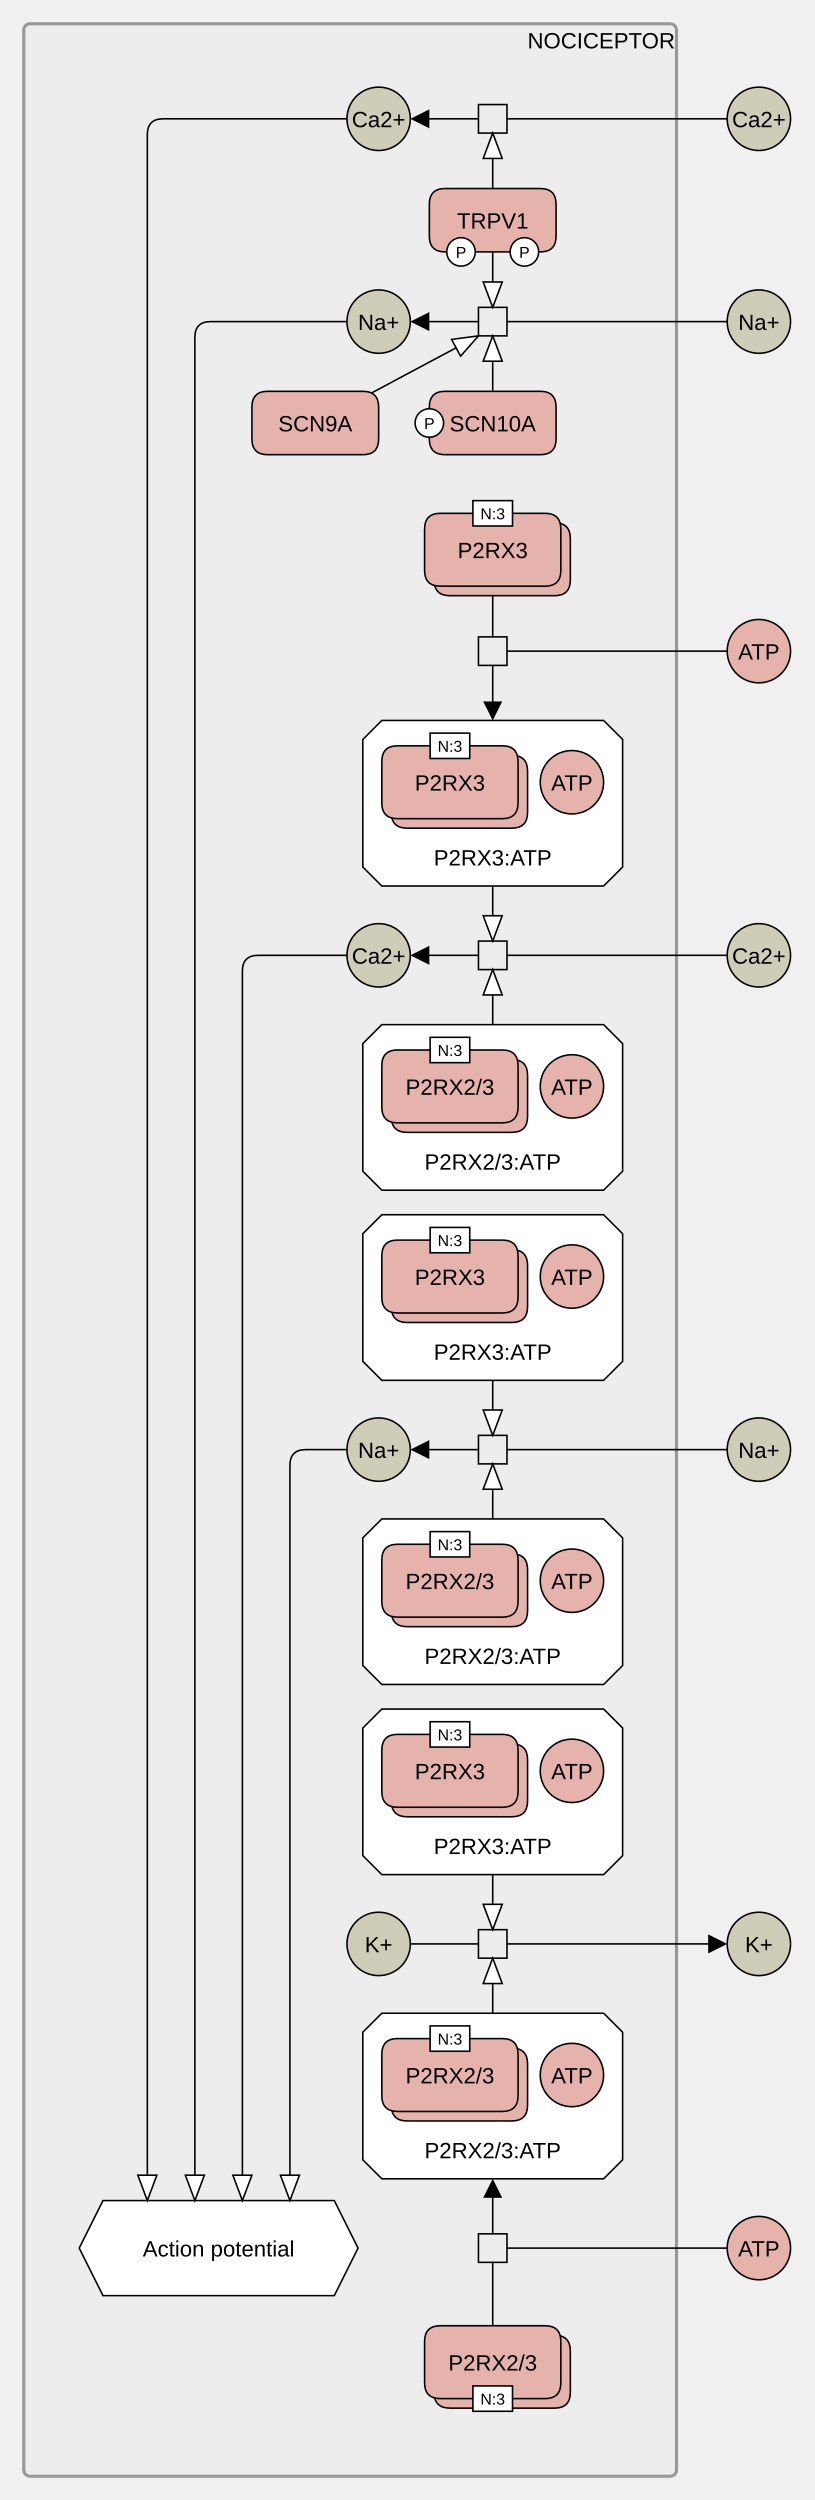
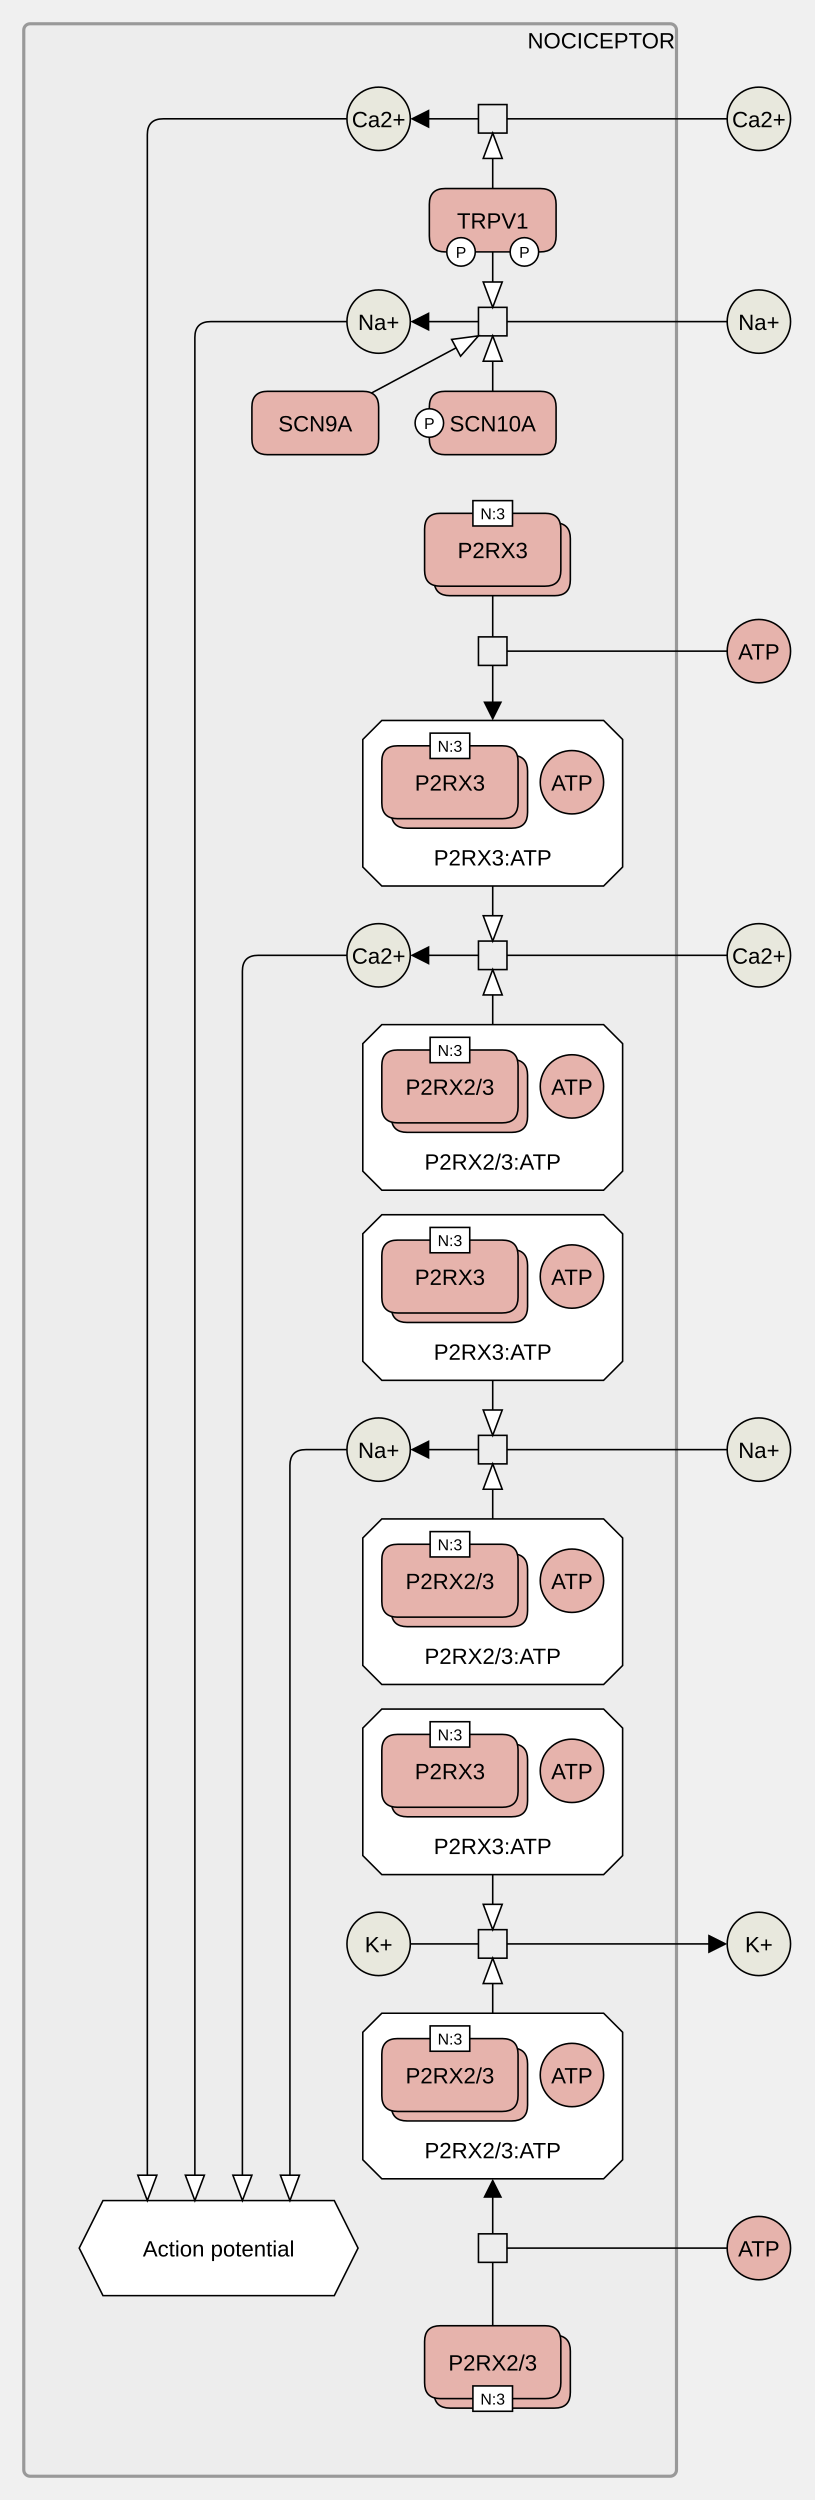
<svg xmlns="http://www.w3.org/2000/svg" width="514" height="1578" viewBox="0 0 514 1578" stroke-linecap="butt" stroke-miterlimit="10">
  <g transform="translate(311,75)">
    <path d="M-296 -56 C-296 -58.209 -294.209 -60 -292 -60 L112 -60 C114.209 -60 116 -58.209 116 -56 L116 1484 C116 1486.209 114.209 1488 112 1488 L-292 1488 C-294.209 1488 -296 1486.209 -296 1484 Z" fill="#999999" fill-opacity="0.031" stroke="none" />
    <path d="M-296 -56 C-296 -58.209 -294.209 -60 -292 -60 L112 -60 C114.209 -60 116 -58.209 116 -56 L116 1484 C116 1486.209 114.209 1488 112 1488 L-292 1488 C-294.209 1488 -296 1486.209 -296 1484 Z" fill="none" stroke="#999999" stroke-width="2" />
    <text x="68.5" y="-44.459" text-anchor="middle" font-family="'Dialog', Arial, Helvetica, sans-serif" font-size="14" fill="#000000" stroke="none" xml:space="preserve">NOCICEPTOR</text>
    <path d="M-70 379.75 L70 379.75 L82 391.75 L82 472.25 L70 484.25 L-70 484.25 L-82 472.25 L-82 391.75 Z" fill="#FFFFFF" stroke="none" />
    <path d="M-70 379.75 L70 379.75 L82 391.75 L82 472.25 L70 484.25 L-70 484.25 L-82 472.25 L-82 391.75 Z" fill="none" stroke="#000000" />
    <text x="0" y="471.291" text-anchor="middle" font-family="'Dialog', Arial, Helvetica, sans-serif" font-size="14" fill="#000000" stroke="none" xml:space="preserve">P2RX3:ATP</text>
    <path d="M-64 411.75 Q-64 401.75 -54 401.75 L12 401.75 Q22 401.75 22 411.75 L22 437.75 Q22 447.75 12 447.75 L-54 447.75 Q-64 447.75 -64 437.75 Z" fill="#E6B3AC" stroke="none" />
    <path d="M-64 411.75 Q-64 401.75 -54 401.75 L12 401.75 Q22 401.75 22 411.75 L22 437.75 Q22 447.75 12 447.75 L-54 447.75 Q-64 447.75 -64 437.75 Z" fill="none" stroke="#000000" />
    <path d="M-70 405.75 Q-70 395.75 -60 395.75 L6 395.75 Q16 395.75 16 405.75 L16 431.75 Q16 441.75 6 441.75 L-60 441.75 Q-70 441.75 -70 431.75 Z" fill="#E6B3AC" stroke="none" />
    <path d="M-70 405.75 Q-70 395.75 -60 395.75 L6 395.75 Q16 395.75 16 405.75 L16 431.75 Q16 441.75 6 441.75 L-60 441.75 Q-70 441.75 -70 431.75 Z" fill="none" stroke="#000000" />
    <text x="-27" y="424.041" text-anchor="middle" font-family="'Dialog', Arial, Helvetica, sans-serif" font-size="14" fill="#000000" stroke="none" xml:space="preserve">P2RX3</text>
    <path d="M-39.5 387.75 L-14.5 387.75 L-14.5 403.75 L-39.5 403.75 Z" fill="#FFFFFF" stroke="none" />
    <path d="M-39.5 387.75 L-14.5 387.75 L-14.5 403.75 L-39.5 403.75 Z" fill="none" stroke="#000000" />
    <text x="-27" y="399.529" text-anchor="middle" font-family="'Dialog', Arial, Helvetica, sans-serif" font-size="10" fill="#000000" stroke="none" xml:space="preserve">N:3</text>
    <path d="M30 418.75 C30 407.704 38.954 398.75 50 398.75 L50 398.75 C61.046 398.75 70 407.704 70 418.75 L70 418.75 C70 429.796 61.046 438.75 50 438.75 L50 438.75 C38.954 438.75 30 429.796 30 418.75 Z" fill="#E6B3AC" stroke="none" />
    <path d="M30 418.75 C30 407.704 38.954 398.75 50 398.75 L50 398.75 C61.046 398.75 70 407.704 70 418.75 L70 418.75 C70 429.796 61.046 438.75 50 438.75 L50 438.75 C38.954 438.75 30 429.796 30 418.75 Z" fill="none" stroke="#000000" />
    <text x="50" y="424.041" text-anchor="middle" font-family="'Dialog', Arial, Helvetica, sans-serif" font-size="14" fill="#000000" stroke="none" xml:space="preserve">ATP</text>
    <path d="M-70 1195.75 L70 1195.75 L82 1207.75 L82 1288.25 L70 1300.25 L-70 1300.25 L-82 1288.25 L-82 1207.75 Z" fill="#FFFFFF" stroke="none" />
    <path d="M-70 1195.75 L70 1195.75 L82 1207.75 L82 1288.25 L70 1300.25 L-70 1300.25 L-82 1288.25 L-82 1207.75 Z" fill="none" stroke="#000000" />
    <text x="0" y="1287.291" text-anchor="middle" font-family="'Dialog', Arial, Helvetica, sans-serif" font-size="14" fill="#000000" stroke="none" xml:space="preserve">P2RX2/3:ATP</text>
    <path d="M-64 1227.75 Q-64 1217.75 -54 1217.75 L12 1217.75 Q22 1217.75 22 1227.75 L22 1253.75 Q22 1263.75 12 1263.75 L-54 1263.75 Q-64 1263.75 -64 1253.75 Z" fill="#E6B3AC" stroke="none" />
    <path d="M-64 1227.75 Q-64 1217.75 -54 1217.75 L12 1217.75 Q22 1217.75 22 1227.75 L22 1253.75 Q22 1263.75 12 1263.75 L-54 1263.75 Q-64 1263.75 -64 1253.75 Z" fill="none" stroke="#000000" />
    <path d="M-70 1221.75 Q-70 1211.75 -60 1211.75 L6 1211.75 Q16 1211.75 16 1221.75 L16 1247.75 Q16 1257.75 6 1257.75 L-60 1257.75 Q-70 1257.75 -70 1247.75 Z" fill="#E6B3AC" stroke="none" />
    <path d="M-70 1221.75 Q-70 1211.75 -60 1211.75 L6 1211.75 Q16 1211.75 16 1221.75 L16 1247.75 Q16 1257.75 6 1257.75 L-60 1257.75 Q-70 1257.75 -70 1247.75 Z" fill="none" stroke="#000000" />
    <text x="-27" y="1240.041" text-anchor="middle" font-family="'Dialog', Arial, Helvetica, sans-serif" font-size="14" fill="#000000" stroke="none" xml:space="preserve">P2RX2/3</text>
    <path d="M-39.5 1203.75 L-14.5 1203.75 L-14.5 1219.75 L-39.5 1219.75 Z" fill="#FFFFFF" stroke="none" />
    <path d="M-39.5 1203.75 L-14.5 1203.75 L-14.5 1219.75 L-39.5 1219.75 Z" fill="none" stroke="#000000" />
    <text x="-27" y="1215.53" text-anchor="middle" font-family="'Dialog', Arial, Helvetica, sans-serif" font-size="10" fill="#000000" stroke="none" xml:space="preserve">N:3</text>
    <path d="M30 1234.75 C30 1223.704 38.954 1214.75 50 1214.75 L50 1214.75 C61.046 1214.75 70 1223.704 70 1234.75 L70 1234.75 C70 1245.796 61.046 1254.75 50 1254.75 L50 1254.75 C38.954 1254.75 30 1245.796 30 1234.75 Z" fill="#E6B3AC" stroke="none" />
    <path d="M30 1234.75 C30 1223.704 38.954 1214.75 50 1214.75 L50 1214.75 C61.046 1214.75 70 1223.704 70 1234.75 L70 1234.75 C70 1245.796 61.046 1254.75 50 1254.75 L50 1254.75 C38.954 1254.75 30 1245.796 30 1234.75 Z" fill="none" stroke="#000000" />
    <text x="50" y="1240.041" text-anchor="middle" font-family="'Dialog', Arial, Helvetica, sans-serif" font-size="14" fill="#000000" stroke="none" xml:space="preserve">ATP</text>
-     <path d="M-92 0 C-92 -11.046 -83.046 -20 -72 -20 L-72 -20 C-60.954 -20 -52 -11.046 -52 0 L-52 0 C-52 11.046 -60.954 20 -72 20 L-72 20 C-83.046 20 -92 11.046 -92 0 Z" fill="#CECDB8" stroke="none" />
+     <path d="M-92 0 C-92 -11.046 -83.046 -20 -72 -20 L-72 -20 C-60.954 -20 -52 -11.046 -52 0 L-52 0 C-52 11.046 -60.954 20 -72 20 L-72 20 C-83.046 20 -92 11.046 -92 0 Z" fill="#E8E8DD" stroke="none" />
    <path d="M-92 0 C-92 -11.046 -83.046 -20 -72 -20 L-72 -20 C-60.954 -20 -52 -11.046 -52 0 L-52 0 C-52 11.046 -60.954 20 -72 20 L-72 20 C-83.046 20 -92 11.046 -92 0 Z" fill="none" stroke="#000000" />
    <text x="-72" y="5.291" text-anchor="middle" font-family="'Dialog', Arial, Helvetica, sans-serif" font-size="14" fill="#000000" stroke="none" xml:space="preserve">Ca2+</text>
-     <path d="M-92 128 C-92 116.954 -83.046 108 -72 108 L-72 108 C-60.954 108 -52 116.954 -52 128 L-52 128 C-52 139.046 -60.954 148 -72 148 L-72 148 C-83.046 148 -92 139.046 -92 128 Z" fill="#CECDB8" stroke="none" />
+     <path d="M-92 128 C-92 116.954 -83.046 108 -72 108 L-72 108 C-60.954 108 -52 116.954 -52 128 L-52 128 C-52 139.046 -60.954 148 -72 148 L-72 148 C-83.046 148 -92 139.046 -92 128 Z" fill="#E8E8DD" stroke="none" />
    <path d="M-92 128 C-92 116.954 -83.046 108 -72 108 L-72 108 C-60.954 108 -52 116.954 -52 128 L-52 128 C-52 139.046 -60.954 148 -72 148 L-72 148 C-83.046 148 -92 139.046 -92 128 Z" fill="none" stroke="#000000" />
    <text x="-72" y="133.291" text-anchor="middle" font-family="'Dialog', Arial, Helvetica, sans-serif" font-size="14" fill="#000000" stroke="none" xml:space="preserve">Na+</text>
    <path d="M-40 54 Q-40 44 -30 44 L30 44 Q40 44 40 54 L40 74 Q40 84 30 84 L-30 84 Q-40 84 -40 74 Z" fill="#E6B3AC" stroke="none" />
    <path d="M-40 54 Q-40 44 -30 44 L30 44 Q40 44 40 54 L40 74 Q40 84 30 84 L-30 84 Q-40 84 -40 74 Z" fill="none" stroke="#000000" />
    <text x="0" y="69.291" text-anchor="middle" font-family="'Dialog', Arial, Helvetica, sans-serif" font-size="14" fill="#000000" stroke="none" xml:space="preserve">TRPV1</text>
    <path d="M-29 84 C-29 79.029 -24.971 75 -20 75 L-20 75 C-15.029 75 -11 79.029 -11 84 L-11 84 C-11 88.971 -15.029 93 -20 93 L-20 93 C-24.971 93 -29 88.971 -29 84 Z" fill="#FFFFFF" stroke="none" />
    <path d="M-29 84 C-29 79.029 -24.971 75 -20 75 L-20 75 C-15.029 75 -11 79.029 -11 84 L-11 84 C-11 88.971 -15.029 93 -20 93 L-20 93 C-24.971 93 -29 88.971 -29 84 Z" fill="none" stroke="#000000" />
    <text x="-20" y="87.779" text-anchor="middle" font-family="'Dialog', Arial, Helvetica, sans-serif" font-size="10" fill="#000000" stroke="none" xml:space="preserve">P</text>
    <path d="M11 84 C11 79.029 15.029 75 20 75 L20 75 C24.971 75 29 79.029 29 84 L29 84 C29 88.971 24.971 93 20 93 L20 93 C15.029 93 11 88.971 11 84 Z" fill="#FFFFFF" stroke="none" />
    <path d="M11 84 C11 79.029 15.029 75 20 75 L20 75 C24.971 75 29 79.029 29 84 L29 84 C29 88.971 24.971 93 20 93 L20 93 C15.029 93 11 88.971 11 84 Z" fill="none" stroke="#000000" />
    <text x="20" y="87.779" text-anchor="middle" font-family="'Dialog', Arial, Helvetica, sans-serif" font-size="10" fill="#000000" stroke="none" xml:space="preserve">P</text>
    <path d="M-246 1314 L-100 1314 L-85 1344 L-100 1374 L-246 1374 L-261 1344 Z" fill="#FFFFFF" stroke="none" />
    <path d="M-246 1314 L-100 1314 L-85 1344 L-100 1374 L-246 1374 L-261 1344 Z" fill="none" stroke="#000000" />
    <text x="-173" y="1349.291" text-anchor="middle" font-family="'Dialog', Arial, Helvetica, sans-serif" font-size="14" fill="#000000" stroke="none" xml:space="preserve">Action potential</text>
    <path d="M-37 265 Q-37 255 -27 255 L39 255 Q49 255 49 265 L49 291 Q49 301 39 301 L-27 301 Q-37 301 -37 291 Z" fill="#E6B3AC" stroke="none" />
    <path d="M-37 265 Q-37 255 -27 255 L39 255 Q49 255 49 265 L49 291 Q49 301 39 301 L-27 301 Q-37 301 -37 291 Z" fill="none" stroke="#000000" />
    <path d="M-43 259 Q-43 249 -33 249 L33 249 Q43 249 43 259 L43 285 Q43 295 33 295 L-33 295 Q-43 295 -43 285 Z" fill="#E6B3AC" stroke="none" />
    <path d="M-43 259 Q-43 249 -33 249 L33 249 Q43 249 43 259 L43 285 Q43 295 33 295 L-33 295 Q-43 295 -43 285 Z" fill="none" stroke="#000000" />
    <text x="0" y="277.291" text-anchor="middle" font-family="'Dialog', Arial, Helvetica, sans-serif" font-size="14" fill="#000000" stroke="none" xml:space="preserve">P2RX3</text>
    <path d="M-12.5 241 L12.5 241 L12.5 257 L-12.5 257 Z" fill="#FFFFFF" stroke="none" />
    <path d="M-12.5 241 L12.5 241 L12.5 257 L-12.5 257 Z" fill="none" stroke="#000000" />
    <text x="0" y="252.78" text-anchor="middle" font-family="'Dialog', Arial, Helvetica, sans-serif" font-size="10" fill="#000000" stroke="none" xml:space="preserve">N:3</text>
-     <path d="M-92 528 C-92 516.954 -83.046 508 -72 508 L-72 508 C-60.954 508 -52 516.954 -52 528 L-52 528 C-52 539.046 -60.954 548 -72 548 L-72 548 C-83.046 548 -92 539.046 -92 528 Z" fill="#CECDB8" stroke="none" />
+     <path d="M-92 528 C-92 516.954 -83.046 508 -72 508 L-72 508 C-60.954 508 -52 516.954 -52 528 L-52 528 C-52 539.046 -60.954 548 -72 548 L-72 548 C-83.046 548 -92 539.046 -92 528 Z" fill="#E8E8DD" stroke="none" />
    <path d="M-92 528 C-92 516.954 -83.046 508 -72 508 L-72 508 C-60.954 508 -52 516.954 -52 528 L-52 528 C-52 539.046 -60.954 548 -72 548 L-72 548 C-83.046 548 -92 539.046 -92 528 Z" fill="none" stroke="#000000" />
    <text x="-72" y="533.291" text-anchor="middle" font-family="'Dialog', Arial, Helvetica, sans-serif" font-size="14" fill="#000000" stroke="none" xml:space="preserve">Ca2+</text>
-     <path d="M-92 840 C-92 828.954 -83.046 820 -72 820 L-72 820 C-60.954 820 -52 828.954 -52 840 L-52 840 C-52 851.046 -60.954 860 -72 860 L-72 860 C-83.046 860 -92 851.046 -92 840 Z" fill="#CECDB8" stroke="none" />
+     <path d="M-92 840 C-92 828.954 -83.046 820 -72 820 L-72 820 C-60.954 820 -52 828.954 -52 840 L-52 840 C-52 851.046 -60.954 860 -72 860 L-72 860 C-83.046 860 -92 851.046 -92 840 Z" fill="#E8E8DD" stroke="none" />
    <path d="M-92 840 C-92 828.954 -83.046 820 -72 820 L-72 820 C-60.954 820 -52 828.954 -52 840 L-52 840 C-52 851.046 -60.954 860 -72 860 L-72 860 C-83.046 860 -92 851.046 -92 840 Z" fill="none" stroke="#000000" />
    <text x="-72" y="845.291" text-anchor="middle" font-family="'Dialog', Arial, Helvetica, sans-serif" font-size="14" fill="#000000" stroke="none" xml:space="preserve">Na+</text>
-     <path d="M-92 1152 C-92 1140.954 -83.046 1132 -72 1132 L-72 1132 C-60.954 1132 -52 1140.954 -52 1152 L-52 1152 C-52 1163.046 -60.954 1172 -72 1172 L-72 1172 C-83.046 1172 -92 1163.046 -92 1152 Z" fill="#CECDB8" stroke="none" />
+     <path d="M-92 1152 C-92 1140.954 -83.046 1132 -72 1132 L-72 1132 C-60.954 1132 -52 1140.954 -52 1152 L-52 1152 C-52 1163.046 -60.954 1172 -72 1172 L-72 1172 C-83.046 1172 -92 1163.046 -92 1152 Z" fill="#E8E8DD" stroke="none" />
    <path d="M-92 1152 C-92 1140.954 -83.046 1132 -72 1132 L-72 1132 C-60.954 1132 -52 1140.954 -52 1152 L-52 1152 C-52 1163.046 -60.954 1172 -72 1172 L-72 1172 C-83.046 1172 -92 1163.046 -92 1152 Z" fill="none" stroke="#000000" />
    <text x="-72" y="1157.291" text-anchor="middle" font-family="'Dialog', Arial, Helvetica, sans-serif" font-size="14" fill="#000000" stroke="none" xml:space="preserve">K+</text>
    <path d="M-37 1409 Q-37 1399 -27 1399 L39 1399 Q49 1399 49 1409 L49 1435 Q49 1445 39 1445 L-27 1445 Q-37 1445 -37 1435 Z" fill="#E6B3AC" stroke="none" />
    <path d="M-37 1409 Q-37 1399 -27 1399 L39 1399 Q49 1399 49 1409 L49 1435 Q49 1445 39 1445 L-27 1445 Q-37 1445 -37 1435 Z" fill="none" stroke="#000000" />
    <path d="M-43 1403 Q-43 1393 -33 1393 L33 1393 Q43 1393 43 1403 L43 1429 Q43 1439 33 1439 L-33 1439 Q-43 1439 -43 1429 Z" fill="#E6B3AC" stroke="none" />
    <path d="M-43 1403 Q-43 1393 -33 1393 L33 1393 Q43 1393 43 1403 L43 1429 Q43 1439 33 1439 L-33 1439 Q-43 1439 -43 1429 Z" fill="none" stroke="#000000" />
    <text x="0" y="1421.291" text-anchor="middle" font-family="'Dialog', Arial, Helvetica, sans-serif" font-size="14" fill="#000000" stroke="none" xml:space="preserve">P2RX2/3</text>
    <path d="M-12.5 1431 L12.5 1431 L12.5 1447 L-12.5 1447 Z" fill="#FFFFFF" stroke="none" />
    <path d="M-12.5 1431 L12.5 1431 L12.5 1447 L-12.5 1447 Z" fill="none" stroke="#000000" />
    <text x="0" y="1442.78" text-anchor="middle" font-family="'Dialog', Arial, Helvetica, sans-serif" font-size="10" fill="#000000" stroke="none" xml:space="preserve">N:3</text>
    <path d="M-40 182 Q-40 172 -30 172 L30 172 Q40 172 40 182 L40 202 Q40 212 30 212 L-30 212 Q-40 212 -40 202 Z" fill="#E6B3AC" stroke="none" />
    <path d="M-40 182 Q-40 172 -30 172 L30 172 Q40 172 40 182 L40 202 Q40 212 30 212 L-30 212 Q-40 212 -40 202 Z" fill="none" stroke="#000000" />
    <text x="0" y="197.291" text-anchor="middle" font-family="'Dialog', Arial, Helvetica, sans-serif" font-size="14" fill="#000000" stroke="none" xml:space="preserve">SCN10A</text>
    <path d="M-49 192 C-49 187.029 -44.971 183 -40 183 L-40 183 C-35.029 183 -31 187.029 -31 192 L-31 192 C-31 196.971 -35.029 201 -40 201 L-40 201 C-44.971 201 -49 196.971 -49 192 Z" fill="#FFFFFF" stroke="none" />
    <path d="M-49 192 C-49 187.029 -44.971 183 -40 183 L-40 183 C-35.029 183 -31 187.029 -31 192 L-31 192 C-31 196.971 -35.029 201 -40 201 L-40 201 C-44.971 201 -49 196.971 -49 192 Z" fill="none" stroke="#000000" />
    <text x="-40" y="195.78" text-anchor="middle" font-family="'Dialog', Arial, Helvetica, sans-serif" font-size="10" fill="#000000" stroke="none" xml:space="preserve">P</text>
    <path d="M-70 691.75 L70 691.75 L82 703.75 L82 784.25 L70 796.25 L-70 796.25 L-82 784.25 L-82 703.75 Z" fill="#FFFFFF" stroke="none" />
    <path d="M-70 691.75 L70 691.75 L82 703.75 L82 784.25 L70 796.25 L-70 796.25 L-82 784.25 L-82 703.75 Z" fill="none" stroke="#000000" />
    <text x="0" y="783.291" text-anchor="middle" font-family="'Dialog', Arial, Helvetica, sans-serif" font-size="14" fill="#000000" stroke="none" xml:space="preserve">P2RX3:ATP</text>
    <path d="M-64 723.75 Q-64 713.75 -54 713.75 L12 713.75 Q22 713.75 22 723.75 L22 749.75 Q22 759.75 12 759.75 L-54 759.75 Q-64 759.75 -64 749.75 Z" fill="#E6B3AC" stroke="none" />
    <path d="M-64 723.75 Q-64 713.75 -54 713.75 L12 713.75 Q22 713.75 22 723.75 L22 749.75 Q22 759.75 12 759.75 L-54 759.75 Q-64 759.75 -64 749.75 Z" fill="none" stroke="#000000" />
    <path d="M-70 717.75 Q-70 707.75 -60 707.75 L6 707.75 Q16 707.75 16 717.75 L16 743.75 Q16 753.75 6 753.75 L-60 753.75 Q-70 753.75 -70 743.75 Z" fill="#E6B3AC" stroke="none" />
    <path d="M-70 717.75 Q-70 707.75 -60 707.75 L6 707.75 Q16 707.75 16 717.75 L16 743.75 Q16 753.75 6 753.75 L-60 753.75 Q-70 753.75 -70 743.75 Z" fill="none" stroke="#000000" />
    <text x="-27" y="736.041" text-anchor="middle" font-family="'Dialog', Arial, Helvetica, sans-serif" font-size="14" fill="#000000" stroke="none" xml:space="preserve">P2RX3</text>
    <path d="M-39.5 699.75 L-14.5 699.75 L-14.5 715.75 L-39.5 715.75 Z" fill="#FFFFFF" stroke="none" />
    <path d="M-39.5 699.75 L-14.5 699.75 L-14.5 715.75 L-39.5 715.75 Z" fill="none" stroke="#000000" />
    <text x="-27" y="711.529" text-anchor="middle" font-family="'Dialog', Arial, Helvetica, sans-serif" font-size="10" fill="#000000" stroke="none" xml:space="preserve">N:3</text>
    <path d="M30 730.75 C30 719.704 38.954 710.75 50 710.75 L50 710.75 C61.046 710.75 70 719.704 70 730.75 L70 730.75 C70 741.796 61.046 750.75 50 750.75 L50 750.75 C38.954 750.75 30 741.796 30 730.75 Z" fill="#E6B3AC" stroke="none" />
    <path d="M30 730.75 C30 719.704 38.954 710.75 50 710.75 L50 710.75 C61.046 710.75 70 719.704 70 730.75 L70 730.75 C70 741.796 61.046 750.75 50 750.75 L50 750.75 C38.954 750.75 30 741.796 30 730.75 Z" fill="none" stroke="#000000" />
    <text x="50" y="736.041" text-anchor="middle" font-family="'Dialog', Arial, Helvetica, sans-serif" font-size="14" fill="#000000" stroke="none" xml:space="preserve">ATP</text>
    <path d="M-70 1003.75 L70 1003.75 L82 1015.75 L82 1096.25 L70 1108.25 L-70 1108.25 L-82 1096.25 L-82 1015.75 Z" fill="#FFFFFF" stroke="none" />
    <path d="M-70 1003.75 L70 1003.75 L82 1015.75 L82 1096.25 L70 1108.25 L-70 1108.25 L-82 1096.25 L-82 1015.75 Z" fill="none" stroke="#000000" />
    <text x="0" y="1095.291" text-anchor="middle" font-family="'Dialog', Arial, Helvetica, sans-serif" font-size="14" fill="#000000" stroke="none" xml:space="preserve">P2RX3:ATP</text>
    <path d="M-64 1035.75 Q-64 1025.75 -54 1025.75 L12 1025.75 Q22 1025.75 22 1035.75 L22 1061.75 Q22 1071.75 12 1071.75 L-54 1071.75 Q-64 1071.75 -64 1061.75 Z" fill="#E6B3AC" stroke="none" />
    <path d="M-64 1035.75 Q-64 1025.75 -54 1025.75 L12 1025.75 Q22 1025.75 22 1035.75 L22 1061.75 Q22 1071.75 12 1071.75 L-54 1071.75 Q-64 1071.75 -64 1061.75 Z" fill="none" stroke="#000000" />
    <path d="M-70 1029.75 Q-70 1019.75 -60 1019.75 L6 1019.75 Q16 1019.75 16 1029.75 L16 1055.75 Q16 1065.75 6 1065.75 L-60 1065.75 Q-70 1065.75 -70 1055.75 Z" fill="#E6B3AC" stroke="none" />
    <path d="M-70 1029.75 Q-70 1019.75 -60 1019.75 L6 1019.75 Q16 1019.75 16 1029.75 L16 1055.75 Q16 1065.75 6 1065.75 L-60 1065.75 Q-70 1065.75 -70 1055.75 Z" fill="none" stroke="#000000" />
    <text x="-27" y="1048.041" text-anchor="middle" font-family="'Dialog', Arial, Helvetica, sans-serif" font-size="14" fill="#000000" stroke="none" xml:space="preserve">P2RX3</text>
    <path d="M-39.5 1011.75 L-14.5 1011.75 L-14.5 1027.75 L-39.5 1027.75 Z" fill="#FFFFFF" stroke="none" />
    <path d="M-39.5 1011.75 L-14.5 1011.75 L-14.5 1027.75 L-39.5 1027.75 Z" fill="none" stroke="#000000" />
    <text x="-27" y="1023.529" text-anchor="middle" font-family="'Dialog', Arial, Helvetica, sans-serif" font-size="10" fill="#000000" stroke="none" xml:space="preserve">N:3</text>
    <path d="M30 1042.75 C30 1031.704 38.954 1022.75 50 1022.75 L50 1022.75 C61.046 1022.75 70 1031.704 70 1042.75 L70 1042.75 C70 1053.796 61.046 1062.75 50 1062.75 L50 1062.75 C38.954 1062.75 30 1053.796 30 1042.75 Z" fill="#E6B3AC" stroke="none" />
    <path d="M30 1042.75 C30 1031.704 38.954 1022.75 50 1022.75 L50 1022.75 C61.046 1022.75 70 1031.704 70 1042.75 L70 1042.75 C70 1053.796 61.046 1062.75 50 1062.75 L50 1062.75 C38.954 1062.75 30 1053.796 30 1042.75 Z" fill="none" stroke="#000000" />
    <text x="50" y="1048.041" text-anchor="middle" font-family="'Dialog', Arial, Helvetica, sans-serif" font-size="14" fill="#000000" stroke="none" xml:space="preserve">ATP</text>
    <path d="M-70 571.75 L70 571.75 L82 583.75 L82 664.25 L70 676.25 L-70 676.25 L-82 664.25 L-82 583.75 Z" fill="#FFFFFF" stroke="none" />
    <path d="M-70 571.75 L70 571.75 L82 583.75 L82 664.25 L70 676.25 L-70 676.25 L-82 664.25 L-82 583.75 Z" fill="none" stroke="#000000" />
    <text x="0" y="663.291" text-anchor="middle" font-family="'Dialog', Arial, Helvetica, sans-serif" font-size="14" fill="#000000" stroke="none" xml:space="preserve">P2RX2/3:ATP</text>
    <path d="M-64 603.75 Q-64 593.75 -54 593.75 L12 593.75 Q22 593.75 22 603.75 L22 629.75 Q22 639.75 12 639.75 L-54 639.75 Q-64 639.75 -64 629.75 Z" fill="#E6B3AC" stroke="none" />
    <path d="M-64 603.75 Q-64 593.75 -54 593.75 L12 593.75 Q22 593.75 22 603.75 L22 629.75 Q22 639.75 12 639.75 L-54 639.75 Q-64 639.75 -64 629.75 Z" fill="none" stroke="#000000" />
    <path d="M-70 597.75 Q-70 587.75 -60 587.75 L6 587.75 Q16 587.75 16 597.75 L16 623.75 Q16 633.75 6 633.75 L-60 633.75 Q-70 633.75 -70 623.75 Z" fill="#E6B3AC" stroke="none" />
    <path d="M-70 597.75 Q-70 587.75 -60 587.75 L6 587.75 Q16 587.75 16 597.75 L16 623.75 Q16 633.75 6 633.75 L-60 633.75 Q-70 633.75 -70 623.75 Z" fill="none" stroke="#000000" />
    <text x="-27" y="616.041" text-anchor="middle" font-family="'Dialog', Arial, Helvetica, sans-serif" font-size="14" fill="#000000" stroke="none" xml:space="preserve">P2RX2/3</text>
    <path d="M-39.5 579.75 L-14.5 579.75 L-14.5 595.75 L-39.5 595.75 Z" fill="#FFFFFF" stroke="none" />
    <path d="M-39.5 579.75 L-14.5 579.75 L-14.5 595.75 L-39.5 595.75 Z" fill="none" stroke="#000000" />
    <text x="-27" y="591.529" text-anchor="middle" font-family="'Dialog', Arial, Helvetica, sans-serif" font-size="10" fill="#000000" stroke="none" xml:space="preserve">N:3</text>
    <path d="M30 610.75 C30 599.704 38.954 590.75 50 590.75 L50 590.75 C61.046 590.75 70 599.704 70 610.75 L70 610.75 C70 621.796 61.046 630.75 50 630.75 L50 630.75 C38.954 630.75 30 621.796 30 610.75 Z" fill="#E6B3AC" stroke="none" />
    <path d="M30 610.75 C30 599.704 38.954 590.75 50 590.75 L50 590.75 C61.046 590.75 70 599.704 70 610.75 L70 610.75 C70 621.796 61.046 630.75 50 630.75 L50 630.75 C38.954 630.75 30 621.796 30 610.75 Z" fill="none" stroke="#000000" />
    <text x="50" y="616.041" text-anchor="middle" font-family="'Dialog', Arial, Helvetica, sans-serif" font-size="14" fill="#000000" stroke="none" xml:space="preserve">ATP</text>
    <path d="M-70 883.75 L70 883.75 L82 895.75 L82 976.25 L70 988.25 L-70 988.25 L-82 976.25 L-82 895.75 Z" fill="#FFFFFF" stroke="none" />
    <path d="M-70 883.75 L70 883.75 L82 895.75 L82 976.25 L70 988.25 L-70 988.25 L-82 976.25 L-82 895.75 Z" fill="none" stroke="#000000" />
    <text x="0" y="975.291" text-anchor="middle" font-family="'Dialog', Arial, Helvetica, sans-serif" font-size="14" fill="#000000" stroke="none" xml:space="preserve">P2RX2/3:ATP</text>
    <path d="M-64 915.75 Q-64 905.75 -54 905.75 L12 905.75 Q22 905.75 22 915.75 L22 941.75 Q22 951.75 12 951.75 L-54 951.75 Q-64 951.75 -64 941.75 Z" fill="#E6B3AC" stroke="none" />
    <path d="M-64 915.75 Q-64 905.75 -54 905.75 L12 905.75 Q22 905.75 22 915.75 L22 941.75 Q22 951.75 12 951.75 L-54 951.75 Q-64 951.75 -64 941.75 Z" fill="none" stroke="#000000" />
    <path d="M-70 909.75 Q-70 899.75 -60 899.75 L6 899.75 Q16 899.75 16 909.75 L16 935.75 Q16 945.75 6 945.75 L-60 945.75 Q-70 945.75 -70 935.75 Z" fill="#E6B3AC" stroke="none" />
    <path d="M-70 909.75 Q-70 899.75 -60 899.75 L6 899.75 Q16 899.75 16 909.75 L16 935.75 Q16 945.75 6 945.75 L-60 945.75 Q-70 945.75 -70 935.75 Z" fill="none" stroke="#000000" />
    <text x="-27" y="928.041" text-anchor="middle" font-family="'Dialog', Arial, Helvetica, sans-serif" font-size="14" fill="#000000" stroke="none" xml:space="preserve">P2RX2/3</text>
    <path d="M-39.5 891.75 L-14.5 891.75 L-14.5 907.75 L-39.5 907.75 Z" fill="#FFFFFF" stroke="none" />
    <path d="M-39.5 891.75 L-14.5 891.75 L-14.5 907.75 L-39.5 907.75 Z" fill="none" stroke="#000000" />
    <text x="-27" y="903.529" text-anchor="middle" font-family="'Dialog', Arial, Helvetica, sans-serif" font-size="10" fill="#000000" stroke="none" xml:space="preserve">N:3</text>
    <path d="M30 922.75 C30 911.704 38.954 902.75 50 902.75 L50 902.75 C61.046 902.75 70 911.704 70 922.75 L70 922.75 C70 933.796 61.046 942.75 50 942.75 L50 942.75 C38.954 942.75 30 933.796 30 922.75 Z" fill="#E6B3AC" stroke="none" />
    <path d="M30 922.75 C30 911.704 38.954 902.75 50 902.75 L50 902.75 C61.046 902.75 70 911.704 70 922.75 L70 922.75 C70 933.796 61.046 942.75 50 942.75 L50 942.75 C38.954 942.75 30 933.796 30 922.75 Z" fill="none" stroke="#000000" />
    <text x="50" y="928.041" text-anchor="middle" font-family="'Dialog', Arial, Helvetica, sans-serif" font-size="14" fill="#000000" stroke="none" xml:space="preserve">ATP</text>
    <path d="M-9 -9 L9 -9 L9 9 L-9 9 Z" fill="none" stroke="#000000" />
    <path d="M-9 119 L9 119 L9 137 L-9 137 Z" fill="none" stroke="#000000" />
    <path d="M-9 327 L9 327 L9 345 L-9 345 Z" fill="none" stroke="#000000" />
    <path d="M-9 519 L9 519 L9 537 L-9 537 Z" fill="none" stroke="#000000" />
    <path d="M-9 831 L9 831 L9 849 L-9 849 Z" fill="none" stroke="#000000" />
    <path d="M-9 1143 L9 1143 L9 1161 L-9 1161 Z" fill="none" stroke="#000000" />
    <path d="M-9 1335 L9 1335 L9 1353 L-9 1353 Z" fill="none" stroke="#000000" />
    <path d="M-152 182 Q-152 172 -142 172 L-82 172 Q-72 172 -72 182 L-72 202 Q-72 212 -82 212 L-142 212 Q-152 212 -152 202 Z" fill="#E6B3AC" stroke="none" />
    <path d="M-152 182 Q-152 172 -142 172 L-82 172 Q-72 172 -72 182 L-72 202 Q-72 212 -82 212 L-142 212 Q-152 212 -152 202 Z" fill="none" stroke="#000000" />
    <text x="-112" y="197.291" text-anchor="middle" font-family="'Dialog', Arial, Helvetica, sans-serif" font-size="14" fill="#000000" stroke="none" xml:space="preserve">SCN9A</text>
-     <path d="M148 128 C148 116.954 156.954 108 168 108 L168 108 C179.046 108 188 116.954 188 128 L188 128 C188 139.046 179.046 148 168 148 L168 148 C156.954 148 148 139.046 148 128 Z" fill="#CECDB8" stroke="none" />
+     <path d="M148 128 C148 116.954 156.954 108 168 108 L168 108 C179.046 108 188 116.954 188 128 L188 128 C188 139.046 179.046 148 168 148 L168 148 C156.954 148 148 139.046 148 128 Z" fill="#E8E8DD" stroke="none" />
    <path d="M148 128 C148 116.954 156.954 108 168 108 L168 108 C179.046 108 188 116.954 188 128 L188 128 C188 139.046 179.046 148 168 148 L168 148 C156.954 148 148 139.046 148 128 Z" fill="none" stroke="#000000" />
    <text x="168" y="133.291" text-anchor="middle" font-family="'Dialog', Arial, Helvetica, sans-serif" font-size="14" fill="#000000" stroke="none" xml:space="preserve">Na+</text>
-     <path d="M148 0 C148 -11.046 156.954 -20 168 -20 L168 -20 C179.046 -20 188 -11.046 188 0 L188 0 C188 11.046 179.046 20 168 20 L168 20 C156.954 20 148 11.046 148 0 Z" fill="#CECDB8" stroke="none" />
+     <path d="M148 0 C148 -11.046 156.954 -20 168 -20 L168 -20 C179.046 -20 188 -11.046 188 0 L188 0 C188 11.046 179.046 20 168 20 L168 20 C156.954 20 148 11.046 148 0 Z" fill="#E8E8DD" stroke="none" />
    <path d="M148 0 C148 -11.046 156.954 -20 168 -20 L168 -20 C179.046 -20 188 -11.046 188 0 L188 0 C188 11.046 179.046 20 168 20 L168 20 C156.954 20 148 11.046 148 0 Z" fill="none" stroke="#000000" />
    <text x="168" y="5.291" text-anchor="middle" font-family="'Dialog', Arial, Helvetica, sans-serif" font-size="14" fill="#000000" stroke="none" xml:space="preserve">Ca2+</text>
-     <path d="M148 528 C148 516.954 156.954 508 168 508 L168 508 C179.046 508 188 516.954 188 528 L188 528 C188 539.046 179.046 548 168 548 L168 548 C156.954 548 148 539.046 148 528 Z" fill="#CECDB8" stroke="none" />
+     <path d="M148 528 C148 516.954 156.954 508 168 508 L168 508 C179.046 508 188 516.954 188 528 L188 528 C188 539.046 179.046 548 168 548 L168 548 C156.954 548 148 539.046 148 528 Z" fill="#E8E8DD" stroke="none" />
    <path d="M148 528 C148 516.954 156.954 508 168 508 L168 508 C179.046 508 188 516.954 188 528 L188 528 C188 539.046 179.046 548 168 548 L168 548 C156.954 548 148 539.046 148 528 Z" fill="none" stroke="#000000" />
    <text x="168" y="533.291" text-anchor="middle" font-family="'Dialog', Arial, Helvetica, sans-serif" font-size="14" fill="#000000" stroke="none" xml:space="preserve">Ca2+</text>
    <path d="M148 336 C148 324.954 156.954 316 168 316 L168 316 C179.046 316 188 324.954 188 336 L188 336 C188 347.046 179.046 356 168 356 L168 356 C156.954 356 148 347.046 148 336 Z" fill="#E6B3AC" stroke="none" />
    <path d="M148 336 C148 324.954 156.954 316 168 316 L168 316 C179.046 316 188 324.954 188 336 L188 336 C188 347.046 179.046 356 168 356 L168 356 C156.954 356 148 347.046 148 336 Z" fill="none" stroke="#000000" />
    <text x="168" y="341.291" text-anchor="middle" font-family="'Dialog', Arial, Helvetica, sans-serif" font-size="14" fill="#000000" stroke="none" xml:space="preserve">ATP</text>
-     <path d="M148 840 C148 828.954 156.954 820 168 820 L168 820 C179.046 820 188 828.954 188 840 L188 840 C188 851.046 179.046 860 168 860 L168 860 C156.954 860 148 851.046 148 840 Z" fill="#CECDB8" stroke="none" />
+     <path d="M148 840 C148 828.954 156.954 820 168 820 L168 820 C179.046 820 188 828.954 188 840 L188 840 C188 851.046 179.046 860 168 860 L168 860 C156.954 860 148 851.046 148 840 Z" fill="#E8E8DD" stroke="none" />
    <path d="M148 840 C148 828.954 156.954 820 168 820 L168 820 C179.046 820 188 828.954 188 840 L188 840 C188 851.046 179.046 860 168 860 L168 860 C156.954 860 148 851.046 148 840 Z" fill="none" stroke="#000000" />
    <text x="168" y="845.291" text-anchor="middle" font-family="'Dialog', Arial, Helvetica, sans-serif" font-size="14" fill="#000000" stroke="none" xml:space="preserve">Na+</text>
-     <path d="M148 1152 C148 1140.954 156.954 1132 168 1132 L168 1132 C179.046 1132 188 1140.954 188 1152 L188 1152 C188 1163.046 179.046 1172 168 1172 L168 1172 C156.954 1172 148 1163.046 148 1152 Z" fill="#CECDB8" stroke="none" />
+     <path d="M148 1152 C148 1140.954 156.954 1132 168 1132 L168 1132 C179.046 1132 188 1140.954 188 1152 L188 1152 C188 1163.046 179.046 1172 168 1172 L168 1172 C156.954 1172 148 1163.046 148 1152 Z" fill="#E8E8DD" stroke="none" />
    <path d="M148 1152 C148 1140.954 156.954 1132 168 1132 L168 1132 C179.046 1132 188 1140.954 188 1152 L188 1152 C188 1163.046 179.046 1172 168 1172 L168 1172 C156.954 1172 148 1163.046 148 1152 Z" fill="none" stroke="#000000" />
    <text x="168" y="1157.291" text-anchor="middle" font-family="'Dialog', Arial, Helvetica, sans-serif" font-size="14" fill="#000000" stroke="none" xml:space="preserve">K+</text>
    <path d="M148 1344 C148 1332.954 156.954 1324 168 1324 L168 1324 C179.046 1324 188 1332.954 188 1344 L188 1344 C188 1355.046 179.046 1364 168 1364 L168 1364 C156.954 1364 148 1355.046 148 1344 Z" fill="#E6B3AC" stroke="none" />
    <path d="M148 1344 C148 1332.954 156.954 1324 168 1324 L168 1324 C179.046 1324 188 1332.954 188 1344 L188 1344 C188 1355.046 179.046 1364 168 1364 L168 1364 C156.954 1364 148 1355.046 148 1344 Z" fill="none" stroke="#000000" />
    <text x="168" y="1349.291" text-anchor="middle" font-family="'Dialog', Arial, Helvetica, sans-serif" font-size="14" fill="#000000" stroke="none" xml:space="preserve">ATP</text>
    <path d="M148 0 L9 0" fill="none" stroke="#000000" />
    <path d="M-9 0 L-41 0" fill="none" stroke="#000000" />
    <path d="M-52 0 L-40 -6 L-40 6 Z" fill="#000000" stroke="none" />
    <path d="M0 44 L0 24" fill="none" stroke="#000000" />
    <path d="M0 9 L6 25 L-6 25 Z" fill="white" stroke="#000000" />
    <path d="M148 128 L9 128" fill="none" stroke="#000000" />
    <path d="M-9 128 L-41 128" fill="none" stroke="#000000" />
    <path d="M-52 128 L-40 122 L-40 134 Z" fill="#000000" stroke="none" />
    <path d="M0 84 L0 104" fill="none" stroke="#000000" />
    <path d="M0 119 L-6 103 L6 103 Z" fill="white" stroke="#000000" />
    <path d="M0 172 L0 152" fill="none" stroke="#000000" />
    <path d="M0 137 L6 153 L-6 153 Z" fill="white" stroke="#000000" />
    <path d="M-92 0 L-208 0 Q-218 0 -218 10 L-218 1299" fill="none" stroke="#000000" />
    <path d="M-218 1314 L-224 1298 L-212 1298 Z" fill="white" stroke="#000000" />
    <path d="M-92 128 L-178 128 Q-188 128 -188 138 L-188 1299" fill="none" stroke="#000000" />
    <path d="M-188 1314 L-194 1298 L-182 1298 Z" fill="white" stroke="#000000" />
    <path d="M0 301 L0 327" fill="none" stroke="#000000" />
    <path d="M0 345 L0 368.75" fill="none" stroke="#000000" />
    <path d="M0 379.75 L-6 367.75 L6 367.75 Z" fill="#000000" stroke="none" />
    <path d="M148 336 L9 336" fill="none" stroke="#000000" />
    <path d="M148 528 L9 528" fill="none" stroke="#000000" />
    <path d="M-9 528 L-41 528" fill="none" stroke="#000000" />
    <path d="M-52 528 L-40 522 L-40 534 Z" fill="#000000" stroke="none" />
    <path d="M0 484.25 L0 504" fill="none" stroke="#000000" />
    <path d="M0 519 L-6 503 L6 503 Z" fill="white" stroke="#000000" />
    <path d="M0 571.75 L0 552" fill="none" stroke="#000000" />
    <path d="M0 537 L6 553 L-6 553 Z" fill="white" stroke="#000000" />
    <path d="M148 840 L9 840" fill="none" stroke="#000000" />
    <path d="M-9 840 L-41 840" fill="none" stroke="#000000" />
    <path d="M-52 840 L-40 834 L-40 846 Z" fill="#000000" stroke="none" />
    <path d="M0 796.25 L0 816" fill="none" stroke="#000000" />
    <path d="M0 831 L-6 815 L6 815 Z" fill="white" stroke="#000000" />
    <path d="M0 883.75 L0 864" fill="none" stroke="#000000" />
    <path d="M0 849 L6 865 L-6 865 Z" fill="white" stroke="#000000" />
    <path d="M-52 1152 L-9 1152" fill="none" stroke="#000000" />
    <path d="M9 1152 L137 1152" fill="none" stroke="#000000" />
    <path d="M148 1152 L136 1158 L136 1146 Z" fill="#000000" stroke="none" />
    <path d="M0 1108.25 L0 1128" fill="none" stroke="#000000" />
    <path d="M0 1143 L-6 1127 L6 1127 Z" fill="white" stroke="#000000" />
    <path d="M0 1195.75 L0 1176" fill="none" stroke="#000000" />
    <path d="M0 1161 L6 1177 L-6 1177 Z" fill="white" stroke="#000000" />
    <path d="M0 1393 L0 1353" fill="none" stroke="#000000" />
    <path d="M0 1335 L0 1311.25" fill="none" stroke="#000000" />
    <path d="M0 1300.25 L6 1312.25 L-6 1312.25 Z" fill="#000000" stroke="none" />
    <path d="M148 1344 L9 1344" fill="none" stroke="#000000" />
    <path d="M-92 528 L-148 528 Q-158 528 -158 538 L-158 1299" fill="none" stroke="#000000" />
    <path d="M-158 1314 L-164 1298 L-152 1298 Z" fill="white" stroke="#000000" />
    <path d="M-92 840 L-118 840 Q-128 840 -128 850 L-128 1299" fill="none" stroke="#000000" />
    <path d="M-128 1314 L-134 1298 L-122 1298 Z" fill="white" stroke="#000000" />
    <path d="M-76.594 173.094 L-22.232 144.065" fill="none" stroke="#000000" />
    <path d="M-9 137 L-20.288 149.829 L-25.94 139.244 Z" fill="white" stroke="#000000" />
  </g>
</svg>
